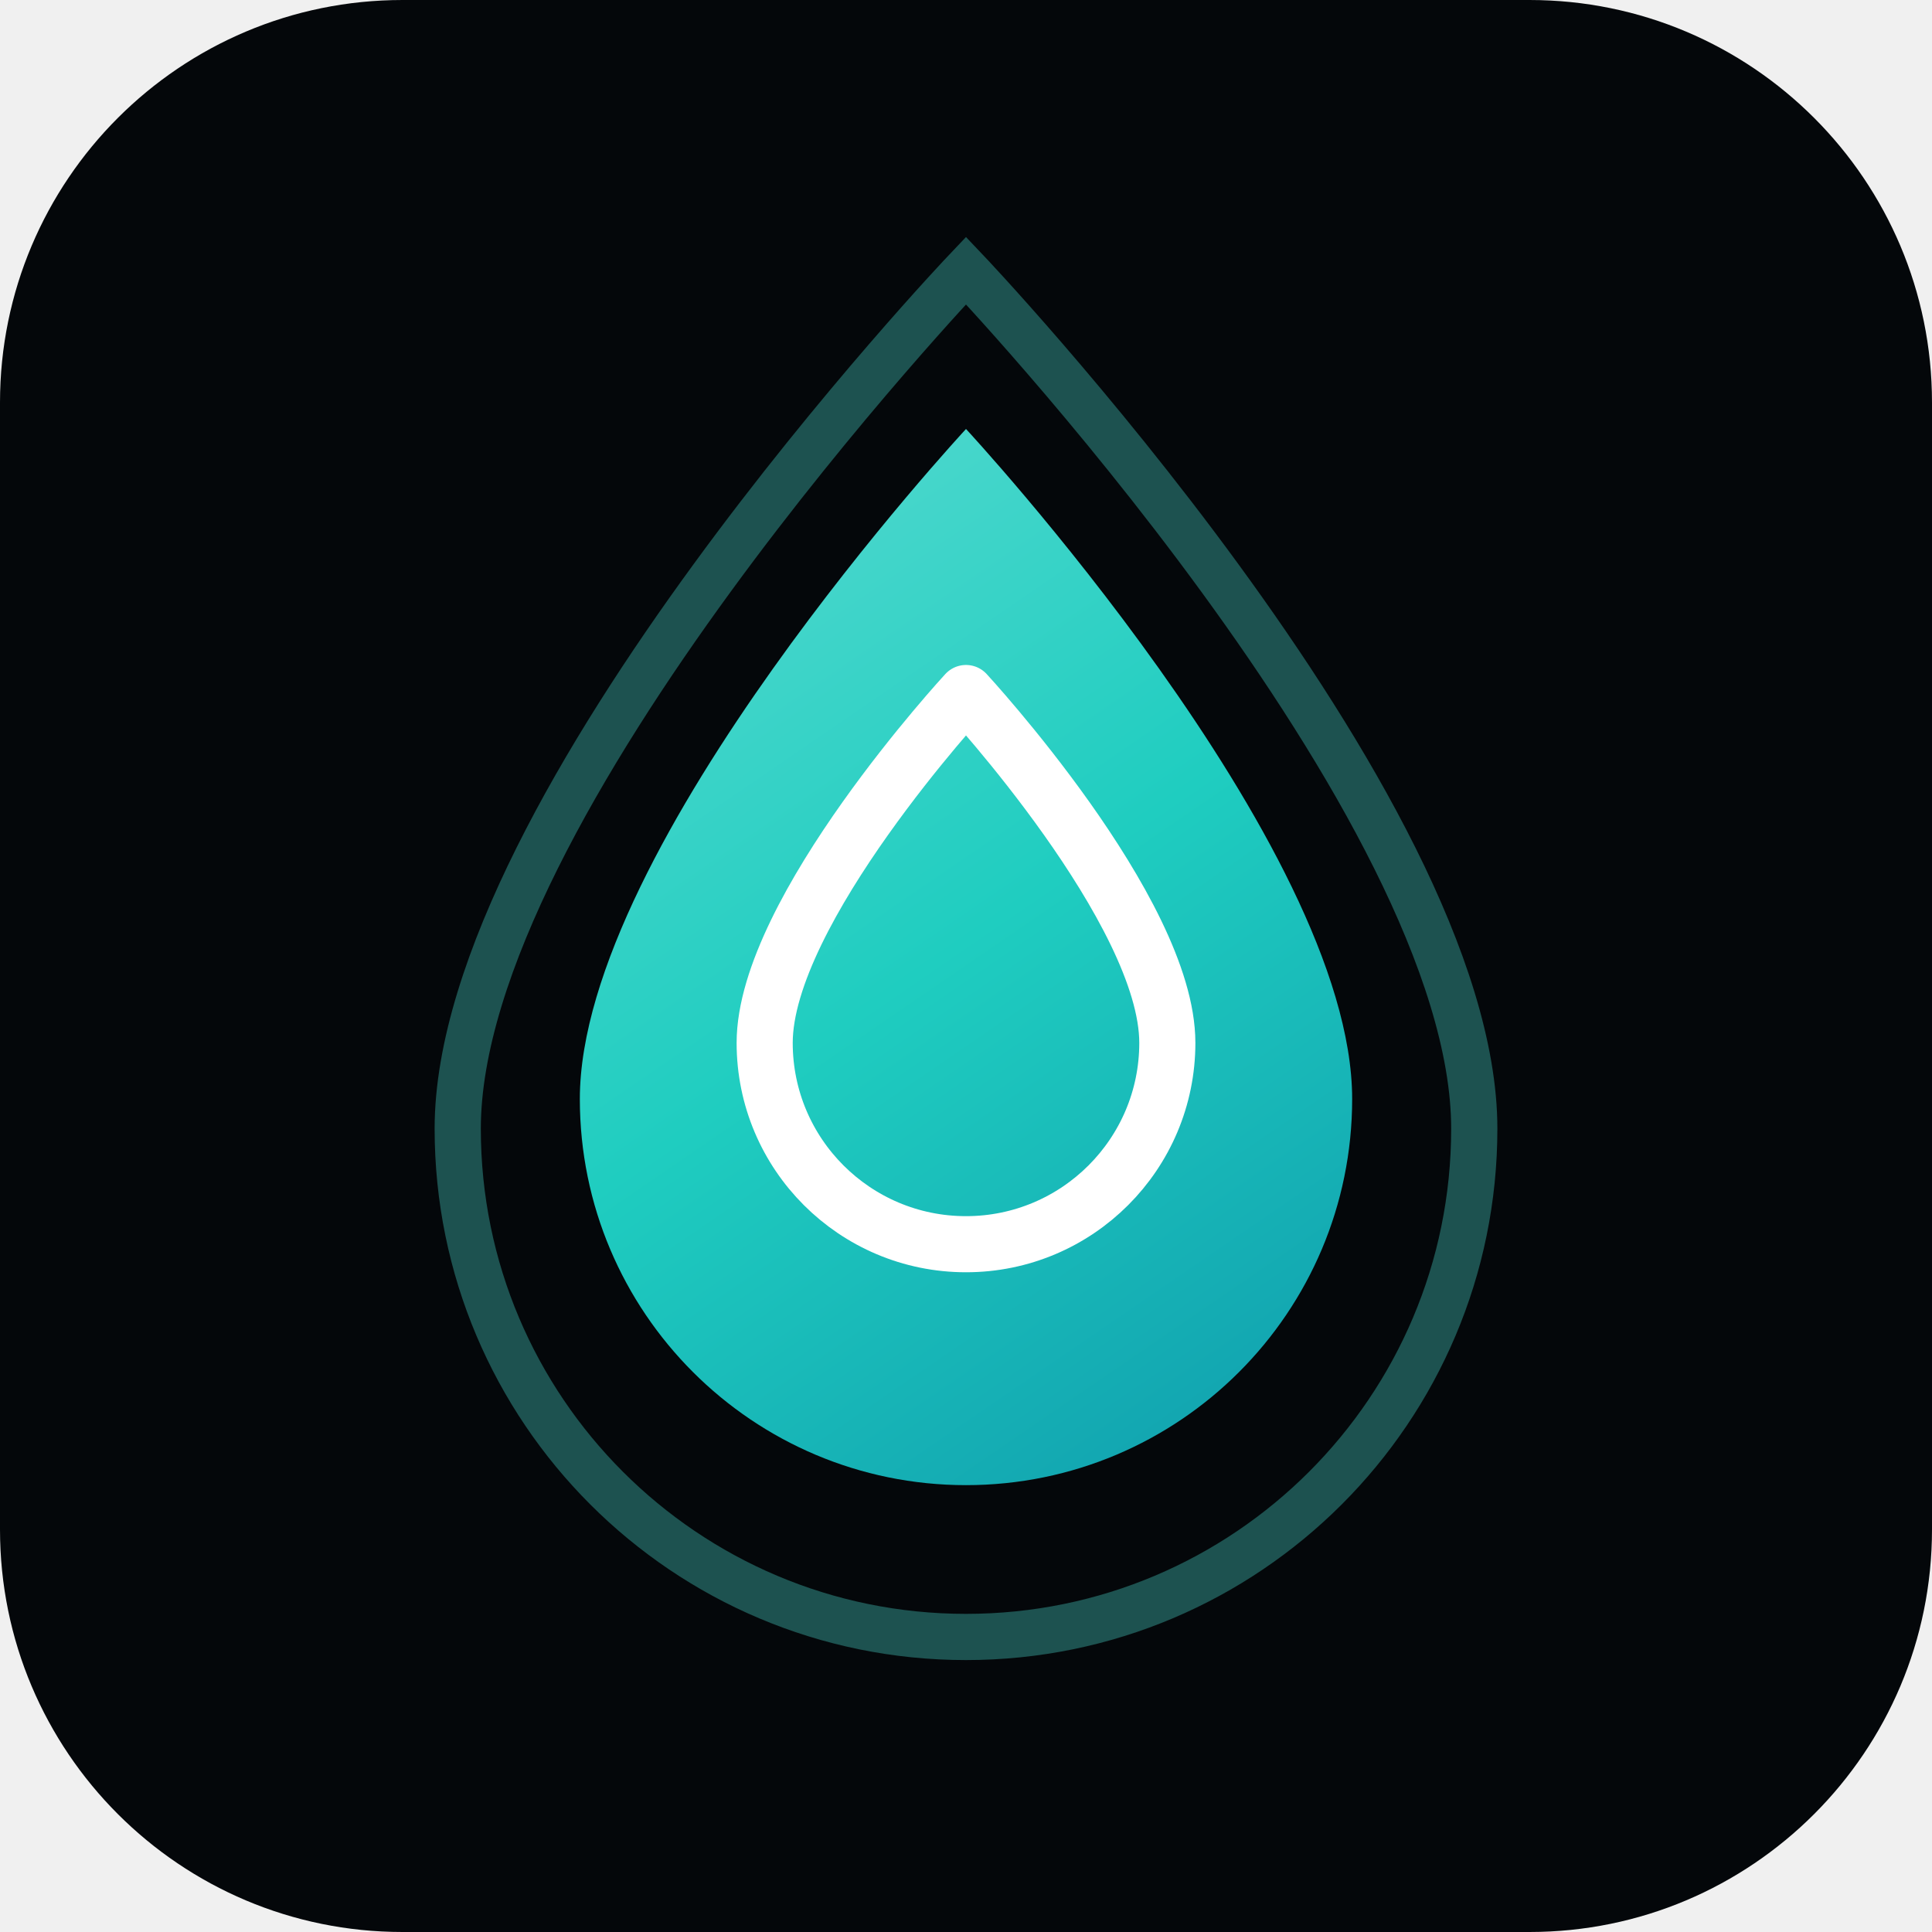
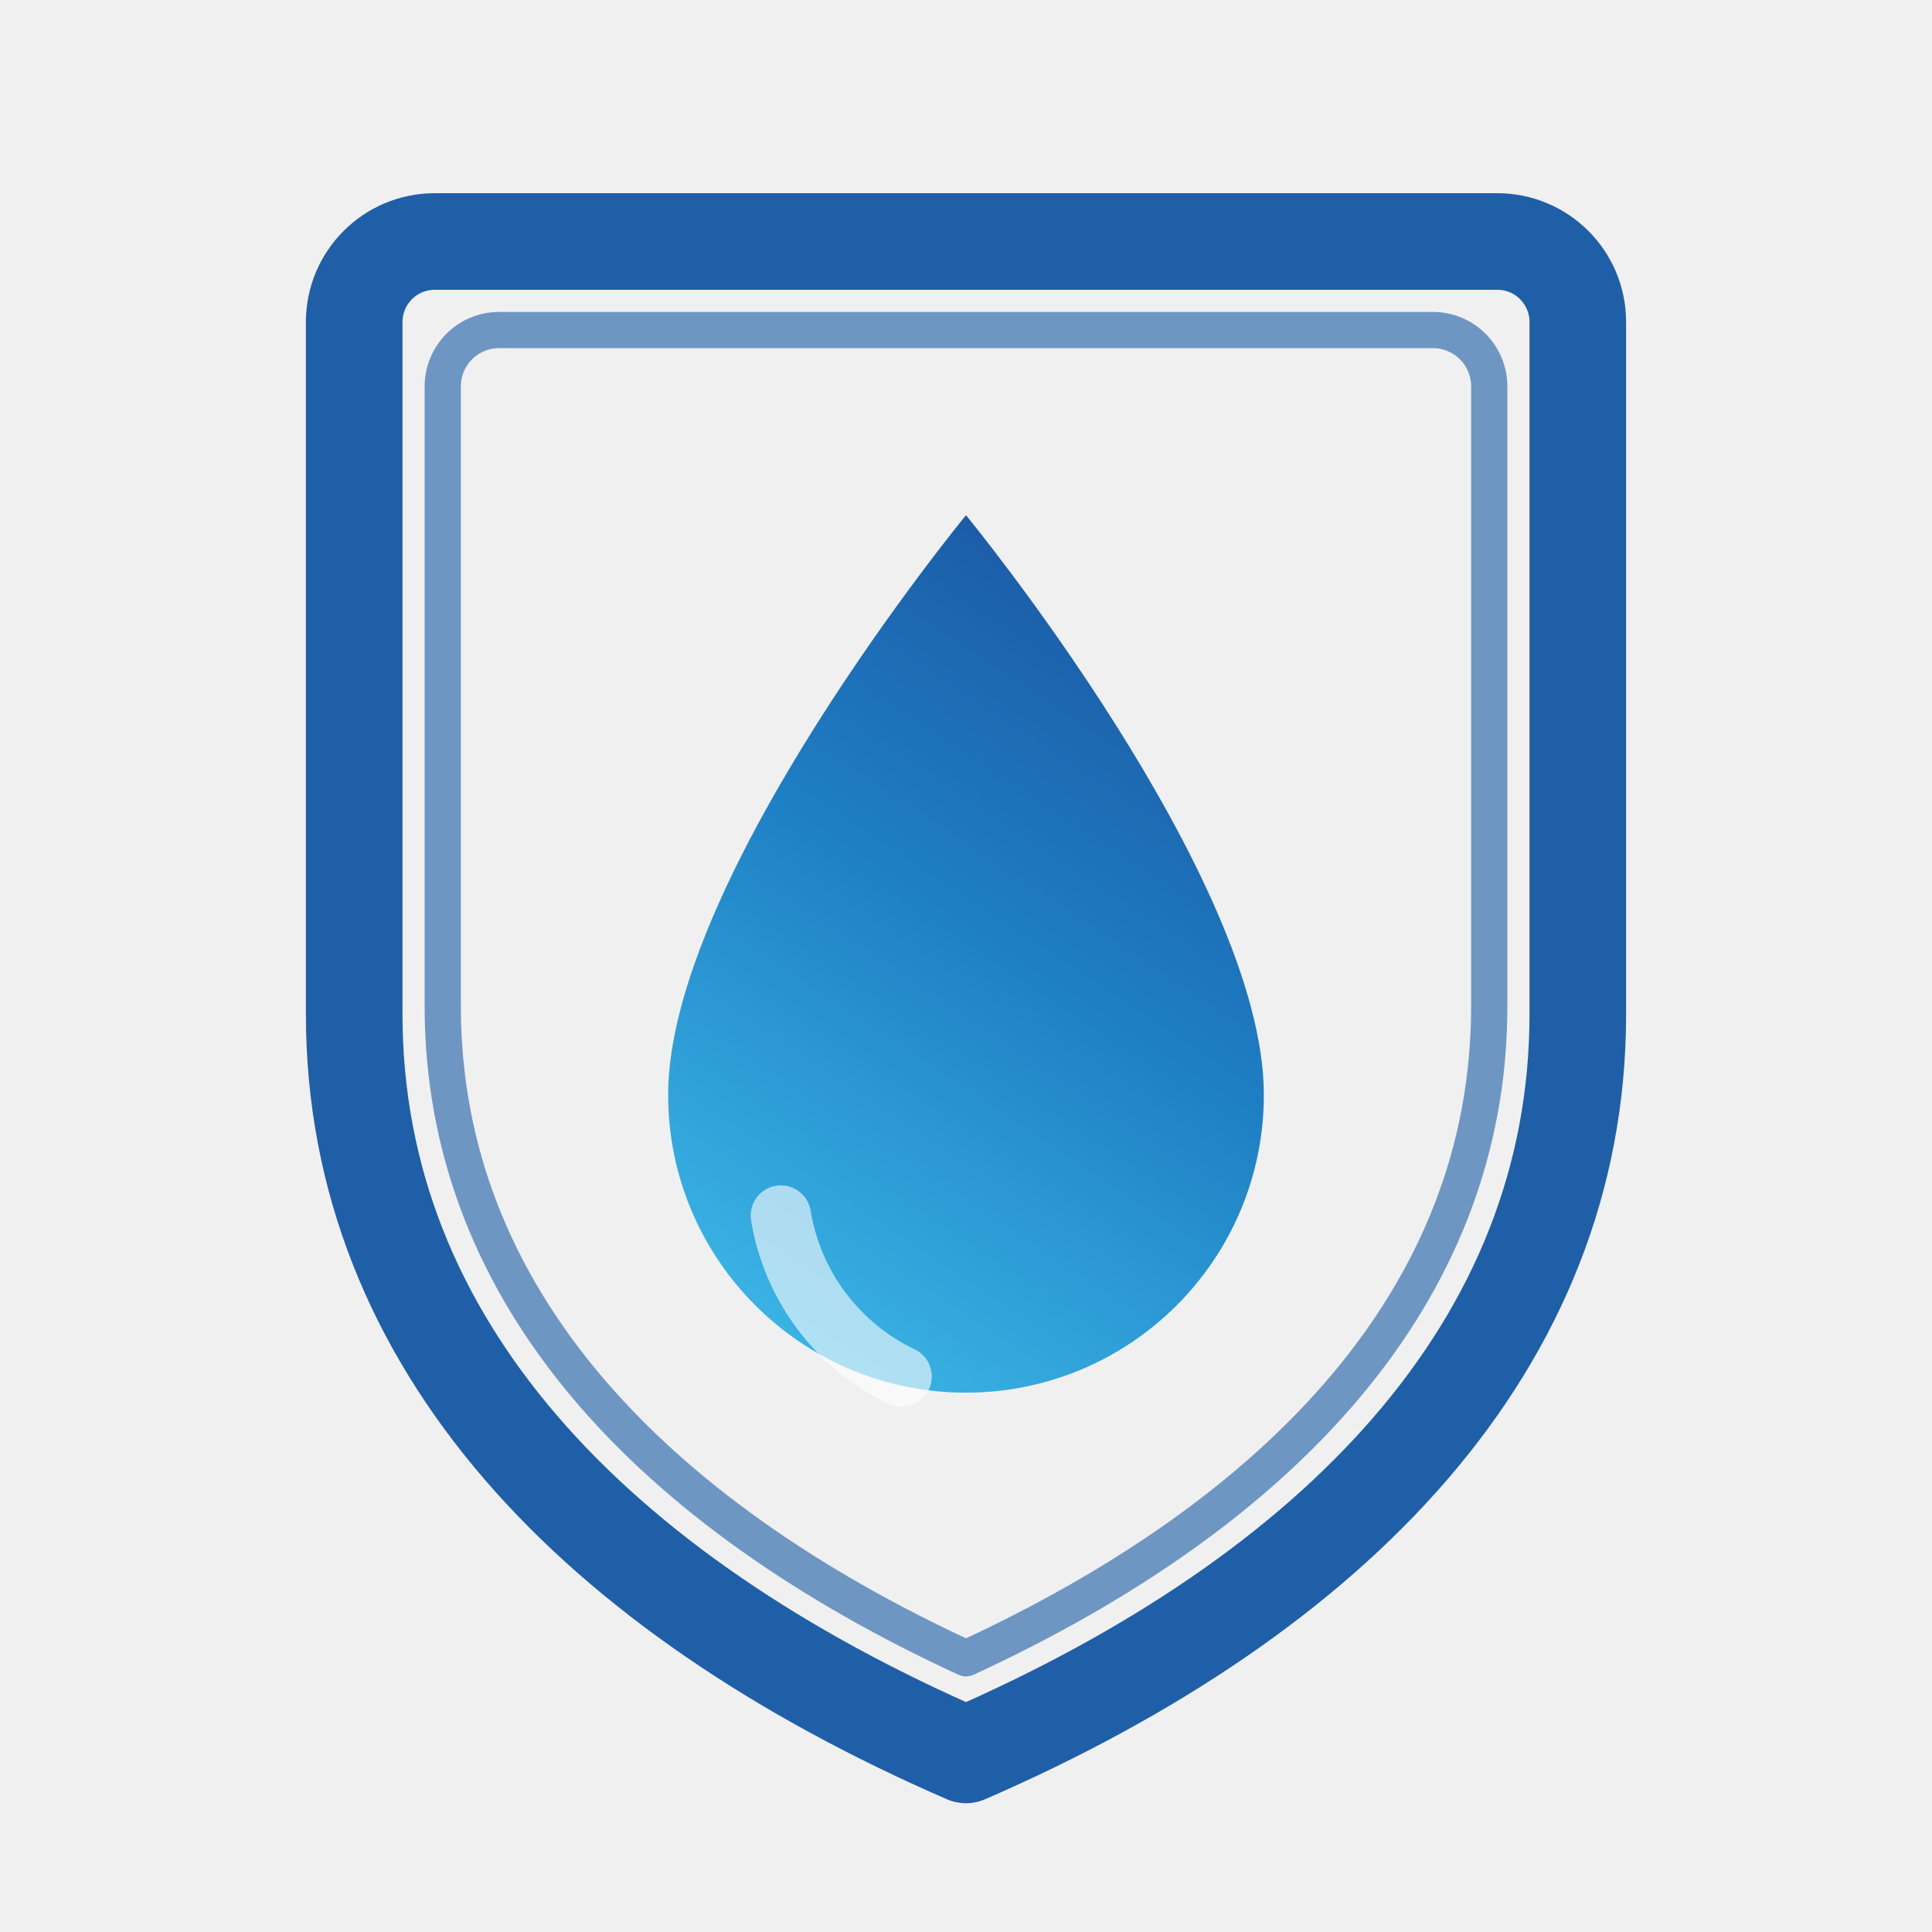
<svg xmlns="http://www.w3.org/2000/svg" viewBox="0 0 48 48" width="48" height="48">
  <defs>
-     <linearGradient id="b" x1="12" y1="6" x2="38" y2="44" gradientUnits="userSpaceOnUse">
-       <stop offset="0%" stop-color="#5fdcd2" />
-       <stop offset="45%" stop-color="#1fcdc0" />
-       <stop offset="100%" stop-color="#0b8fa8" />
+     <linearGradient id="d" x1="17" y1="34" x2="31" y2="12.8" gradientUnits="userSpaceOnUse">
+       <stop offset="0%" stop-color="#3FBDEA" />
+       <stop offset="52%" stop-color="#1E7FC4" />
+       <stop offset="100%" stop-color="#1B4C9B" />
    </linearGradient>
  </defs>
-   <rect width="48" height="48" rx="10" fill="#04070a" />
-   <g transform="translate(24 25.5) scale(0.82) translate(-24 -25.5)">
-     <path d="M24 2.6c0 0 15.4 16.2 15.4 26A15.4 15.4 0 0 1 8.6 28.6c0-9.8 15.4-26 15.4-26Z" fill="none" stroke="rgba(79,227,215,0.34)" stroke-width="1.4" />
-     <path d="M24 7.4c0 0 11.7 12.6 11.7 20.3A11.7 11.7 0 0 1 12.3 27.7C12.3 20 24 7.4 24 7.4Z" fill="url(#b)" />
-     <path d="M24 15.4c0 0 6.1 6.6 6.1 10.6a6.1 6.1 0 0 1-12.2 0c0-4 6.1-10.6 6.1-10.6Z" fill="none" stroke="#ffffff" stroke-width="1.7" stroke-linejoin="round" />
+   <g transform="translate(0 0) scale(1)">
+     <path d="M8.8 8A2 2 0 0 1 10.8 6h26.4A2 2 0 0 1 39.2 8v17.2c0 8.2-6 14.4-15.2 18.4-9.2-4-15.2-10.2-15.2-18.4Z" fill="none" stroke="#1F5FA8" stroke-width="2.4" stroke-linejoin="round" />
+     <path d="M11 9.6A1.4 1.4 0 0 1 12.4 8.2h23.2A1.4 1.4 0 0 1 37 9.6V25c0 7.2-5.2 12.6-13 16.2-7.8-3.6-13-9-13-16.2Z" fill="none" stroke="#1F5FA8" stroke-width="0.9" stroke-linejoin="round" opacity="0.62" />
+     <path d="M24 12.8c0 0 7.4 9 7.4 14.4a7.4 7.4 0 0 1-14.8 0c0-5.4 7.4-14.4 7.4-14.4Z" fill="url(#d)" />
+     <path d="M19.4 30.2a5.4 5.4 0 0 0 3 4" fill="none" stroke="#ffffff" stroke-width="1.5" stroke-linecap="round" opacity="0.6" />
  </g>
</svg>
